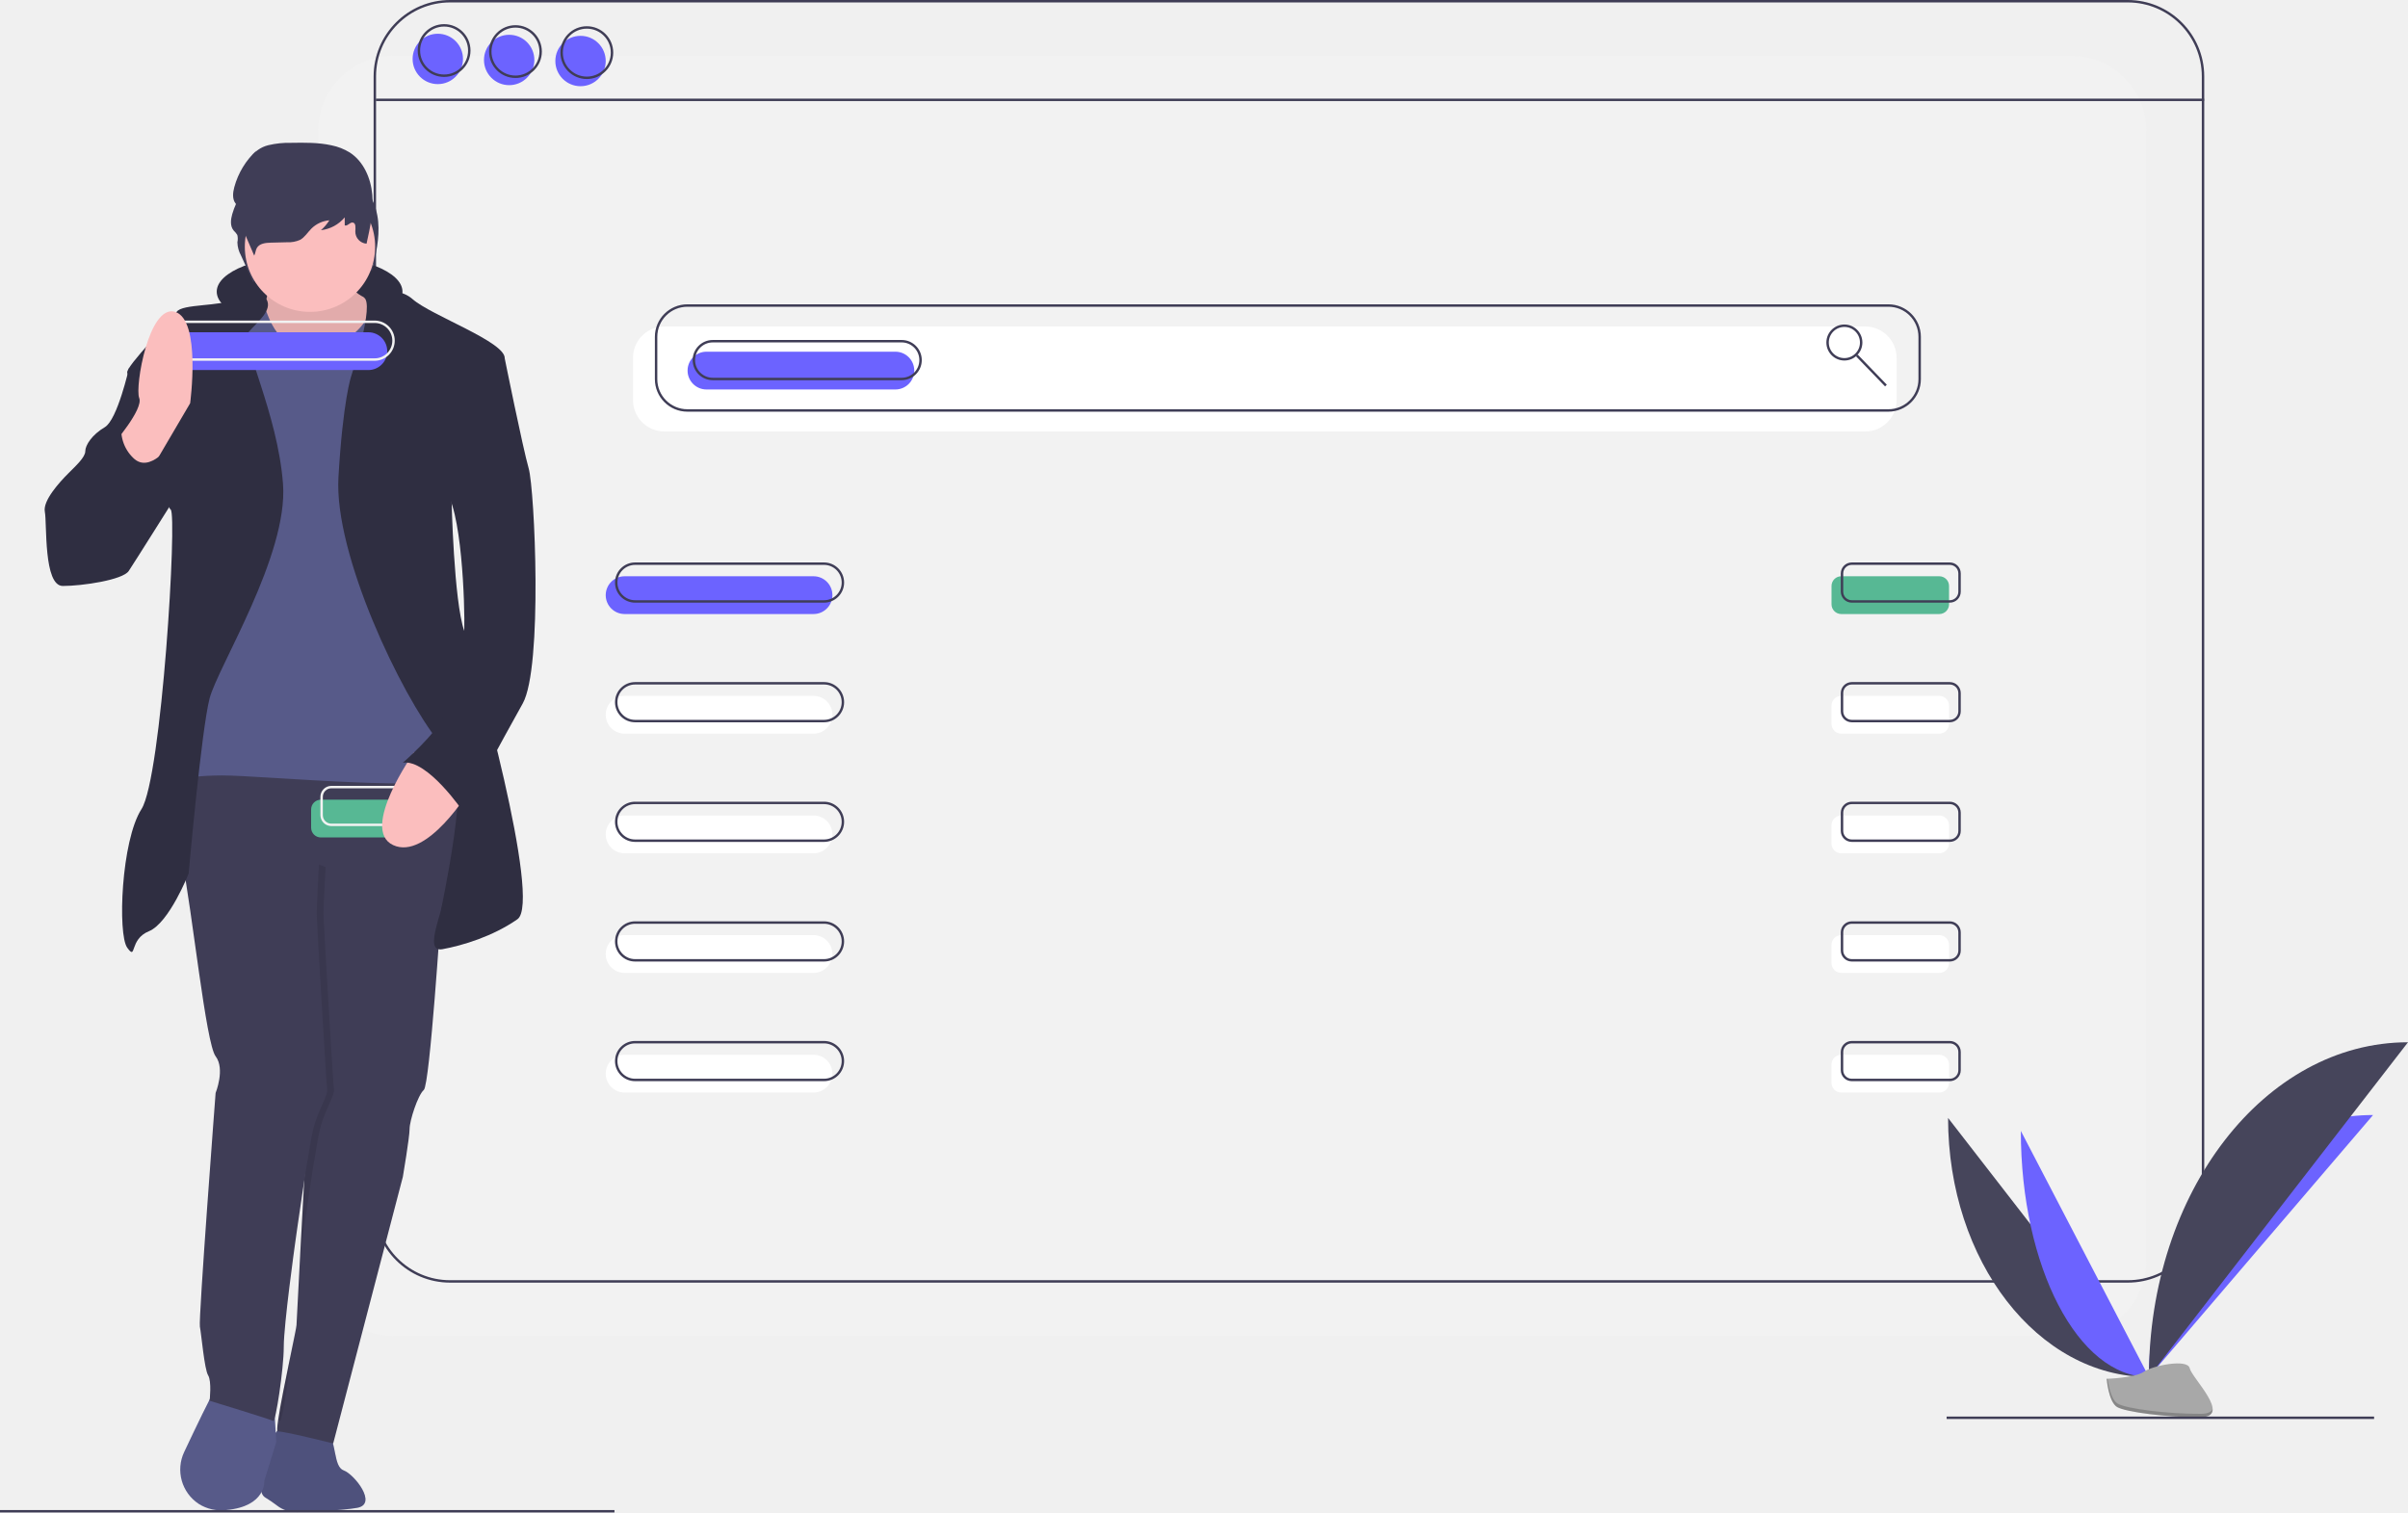
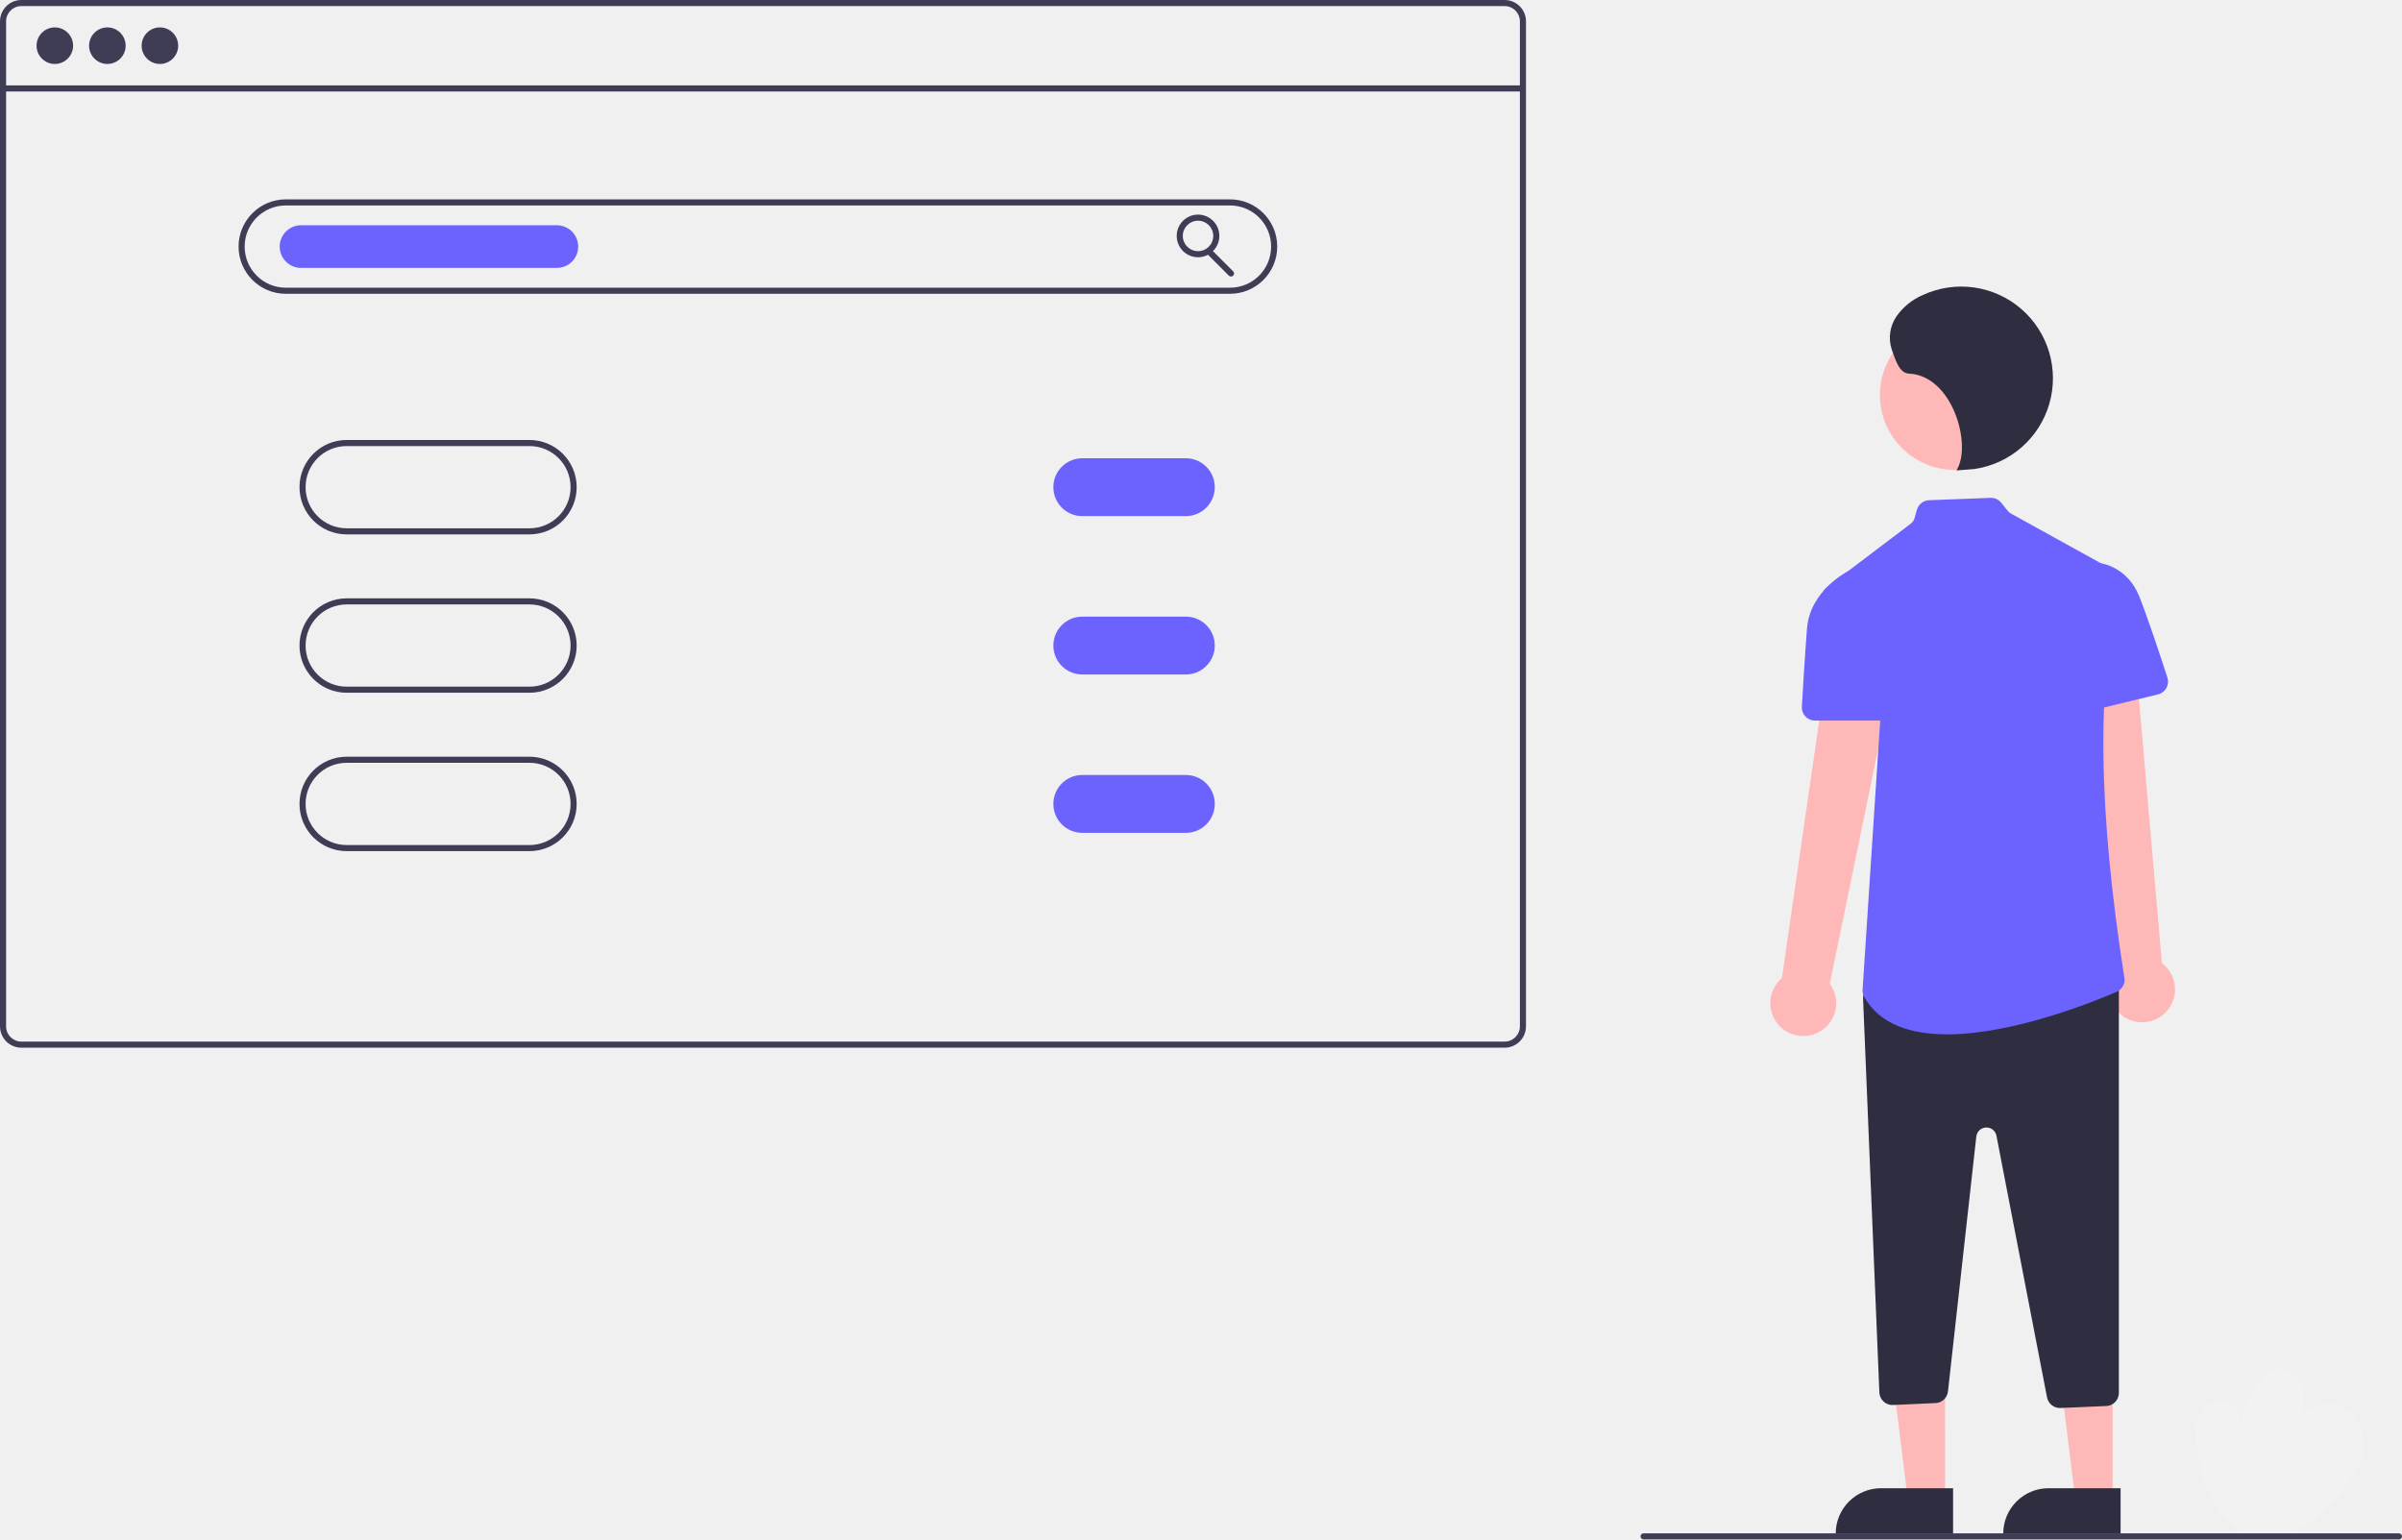
- <svg xmlns="http://www.w3.org/2000/svg" id="ef501d01-dc5e-4abd-bb12-134d43e6f423" data-name="Layer 1" width="991.463" height="622.821" viewBox="0 0 991.463 622.821">
-   <rect x="131" y="22.97" width="752.734" height="527.173" rx="30.995" fill="#f2f2f2" />
-   <rect x="260.633" y="134.454" width="520.259" height="43.211" rx="12.89" fill="#fff" />
-   <rect x="154.334" y="0.5" width="752.734" height="527.173" rx="30.995" fill="none" stroke="#3f3d56" stroke-miterlimit="10" />
-   <line x1="154.766" y1="41.118" x2="907.5" y2="41.118" fill="none" stroke="#3f3d56" stroke-miterlimit="10" />
-   <circle cx="180.26" cy="24.266" r="10.371" fill="#6c63ff" />
-   <circle cx="209.644" cy="24.698" r="10.371" fill="#6c63ff" />
-   <circle cx="239.027" cy="25.13" r="10.371" fill="#6c63ff" />
-   <circle cx="182.853" cy="20.809" r="10.371" fill="none" stroke="#3f3d56" stroke-miterlimit="10" />
-   <circle cx="212.237" cy="21.241" r="10.371" fill="none" stroke="#3f3d56" stroke-miterlimit="10" />
-   <circle cx="241.62" cy="21.673" r="10.371" fill="none" stroke="#3f3d56" stroke-miterlimit="10" />
-   <rect x="270.139" y="125.812" width="520.259" height="43.211" rx="12.89" fill="none" stroke="#3f3d56" stroke-miterlimit="10" />
-   <circle cx="759.399" cy="141.045" r="6.914" fill="none" stroke="#3f3d56" stroke-miterlimit="10" />
-   <line x1="764.502" y1="146.329" x2="776.508" y2="158.763" fill="none" stroke="#3f3d56" stroke-miterlimit="10" />
-   <rect x="283.102" y="144.824" width="93.336" height="15.556" rx="7.778" fill="#6c63ff" />
-   <rect x="285.695" y="140.503" width="93.336" height="15.556" rx="7.778" fill="none" stroke="#3f3d56" stroke-miterlimit="10" />
-   <rect x="249.398" y="237.296" width="93.336" height="15.556" rx="7.778" fill="#6c63ff" />
-   <rect x="249.398" y="286.556" width="93.336" height="15.556" rx="7.778" fill="#fff" />
-   <rect x="249.398" y="335.817" width="93.336" height="15.556" rx="7.778" fill="#fff" />
-   <rect x="249.398" y="385.077" width="93.336" height="15.556" rx="7.778" fill="#fff" />
-   <rect x="249.398" y="434.338" width="93.336" height="15.556" rx="7.778" fill="#fff" />
-   <rect x="253.719" y="232.11" width="93.336" height="15.556" rx="7.778" fill="none" stroke="#3f3d56" stroke-miterlimit="10" />
-   <rect x="253.719" y="281.371" width="93.336" height="15.556" rx="7.778" fill="none" stroke="#3f3d56" stroke-miterlimit="10" />
-   <rect x="253.719" y="330.631" width="93.336" height="15.556" rx="7.778" fill="none" stroke="#3f3d56" stroke-miterlimit="10" />
-   <rect x="253.719" y="379.892" width="93.336" height="15.556" rx="7.778" fill="none" stroke="#3f3d56" stroke-miterlimit="10" />
-   <rect x="253.719" y="429.152" width="93.336" height="15.556" rx="7.778" fill="none" stroke="#3f3d56" stroke-miterlimit="10" />
-   <rect x="754.101" y="237.296" width="48.396" height="15.556" rx="4.012" fill="#57b894" />
-   <rect x="754.101" y="286.556" width="48.396" height="15.556" rx="4.012" fill="#fff" />
-   <rect x="754.101" y="335.817" width="48.396" height="15.556" rx="4.012" fill="#fff" />
-   <rect x="754.101" y="385.077" width="48.396" height="15.556" rx="4.012" fill="#fff" />
-   <rect x="754.101" y="434.338" width="48.396" height="15.556" rx="4.012" fill="#fff" />
-   <rect x="758.422" y="232.11" width="48.396" height="15.556" rx="4.012" fill="none" stroke="#3f3d56" stroke-miterlimit="10" />
-   <rect x="758.422" y="281.371" width="48.396" height="15.556" rx="4.012" fill="none" stroke="#3f3d56" stroke-miterlimit="10" />
-   <rect x="758.422" y="330.631" width="48.396" height="15.556" rx="4.012" fill="none" stroke="#3f3d56" stroke-miterlimit="10" />
-   <rect x="758.422" y="379.892" width="48.396" height="15.556" rx="4.012" fill="none" stroke="#3f3d56" stroke-miterlimit="10" />
-   <rect x="758.422" y="429.152" width="48.396" height="15.556" rx="4.012" fill="none" stroke="#3f3d56" stroke-miterlimit="10" />
-   <rect x="154.923" y="317.928" width="47.491" height="62.293" fill="#2f2e41" />
-   <path d="M221.723,723.562s13.26,0,17.269,4.317,2.467,14.494,6.784,16.036,14.186,13.877,5.551,15.419c-6.026,1.076-18.059,1.551-24.78,1.74a12.842,12.842,0,0,1-8.166-2.645,54.4,54.4,0,0,0-4.985-3.412c-4.626-2.775,0-21.278,0-21.278Z" transform="translate(-104.2684 -138.4205)" fill="#575a89" />
-   <path d="M221.723,723.562s13.26,0,17.269,4.317,2.467,14.494,6.784,16.036,14.186,13.877,5.551,15.419c-6.026,1.076-18.059,1.551-24.78,1.74a12.842,12.842,0,0,1-8.166-2.645,54.4,54.4,0,0,0-4.985-3.412c-4.626-2.775,0-21.278,0-21.278Z" transform="translate(-104.2684 -138.4205)" opacity="0.1" />
-   <path d="M272.914,603.293c0,3.392-2.775,19.736-2.775,19.736L241.459,732.813s-20.97-5.242-22.82-4.934c-.389.065-.274-1.733.145-4.635.879-6.075,3.105-16.98,4.916-25.75,1.459-7.068,2.649-12.752,2.649-13.405,0-.759.675-13.492,1.471-28.254,1.141-21.241,2.538-46.683,2.538-46.683l-4.626-67.227,1.234-26.521,7.401-31.763,49.033,13.26,2.316,15.638.151,1.015s-4.631,71.53-7.098,73.688S272.914,599.9,272.914,603.293Z" transform="translate(-104.2684 -138.4205)" fill="#3f3d56" />
-   <path d="M213.088,709.068s-18.503-.308-20.353,1.85c-1.263,1.474-8.274,16.167-12.597,25.345a16.926,16.926,0,0,0,5.98,21.457,17.279,17.279,0,0,0,11.242,2.539c16.653-1.542,15.727-12.027,15.727-12.027l4.934-16.036-1.234-20.97Z" transform="translate(-104.2684 -138.4205)" fill="#575a89" />
-   <path d="M218.784,723.244c.879-6.075,3.105-16.98,4.916-25.75-.709,10.405-3.337,26.598-4.135,26.068A5.318,5.318,0,0,0,218.784,723.244Z" transform="translate(-104.2684 -138.4205)" opacity="0.1" />
-   <path d="M241.768,587.257c.308,1.85-3.084,7.401-5.242,14.186s-8.018,49.341-8.018,49.341-.274,1.958-.688,5.051c1.141-21.241,2.538-46.683,2.538-46.683l-4.626-67.227,1.234-26.521,7.401-31.763,49.033,13.26,2.316,15.638-47.34-18.105s-.925,16.653-.925,20.045S241.459,585.407,241.768,587.257Z" transform="translate(-104.2684 -138.4205)" opacity="0.1" />
-   <path d="M189.651,450.952s-14.802,19.736-10.485,41.323,9.868,75.862,13.877,81.105,0,15.111,0,15.111-7.093,93.131-6.476,96.215,1.85,17.578,3.392,20.045.617,10.485.617,10.485,25.287,7.71,26.212,8.326,4.317-21.278,4.317-30.53,4.626-42.248,4.626-42.248,5.859-42.557,8.018-49.341,5.551-12.335,5.242-14.186-4.317-69.386-4.317-72.778.925-20.045.925-20.045l50.135,19.172s11.152-52.005,5.488-57.175S189.651,450.952,189.651,450.952Z" transform="translate(-104.2684 -138.4205)" fill="#3f3d56" />
-   <ellipse cx="127.477" cy="120.101" rx="38.239" ry="14.957" fill="#2f2e41" />
-   <path d="M209.661,211.406a31.665,31.665,0,0,0-9.768,15.177c-.645,2.269-.947,4.917.581,6.77a8.857,8.857,0,0,1,1.497,1.813,6.437,6.437,0,0,1,.038,3.009,11.827,11.827,0,0,0,1.478,5.431l5.071,11.18c.561-.975.568-2.173,1.147-3.139,1.123-1.875,3.811-2.147,6.089-2.201l7.105-.167a12.983,12.983,0,0,0,5.6-.966c2.066-1.049,3.308-3.092,4.968-4.658a12.951,12.951,0,0,1,7.822-3.415,18.482,18.482,0,0,1-3.676,4.071,16.114,16.114,0,0,0,10.363-5.281l.011,3.301c1.182.443,2.194-1.315,3.456-1.173,1.498.168,1.219,2.25,1.145,3.674a5.118,5.118,0,0,0,4.894,5.041c1.554-6.643,3.117-13.411,2.497-20.19S256.2,215.993,250.152,212.308a25.048,25.048,0,0,0-7.943-2.943c-5.729-1.196-11.659-1.113-17.525-1.024a40.776,40.776,0,0,0-9.994.977c-3.231.87-6.323,2.662-7.962,5.435" transform="translate(-104.2684 -138.4205)" fill="#3f3d56" />
-   <path d="M215.247,254.204s-1.542,12.644-3.701,12.644,9.251,20.662,9.251,20.662l30.838,2.467,18.503-11.719-8.943-15.111s-14.494-2.467-12.644-10.793S215.247,254.204,215.247,254.204Z" transform="translate(-104.2684 -138.4205)" fill="#fbbebe" />
-   <path d="M215.247,254.204s-1.542,12.644-3.701,12.644,9.251,20.662,9.251,20.662l30.838,2.467,18.503-11.719-8.943-15.111s-14.494-2.467-12.644-10.793S215.247,254.204,215.247,254.204Z" transform="translate(-104.2684 -138.4205)" opacity="0.1" />
-   <circle cx="127.631" cy="101.598" r="26.829" fill="#fbbebe" />
-   <path d="M234.367,281.342s18.503.925,24.362-19.736c0,0,18.195,3.701,19.736,12.335S302.519,450.335,295.118,457.736s-82.646,0-99.299,0-26.212,3.392-26.212,3.392l22.512-105.158,2.467-71.853,4.317-19.12s12.716-3.82,14.222-.368S218.947,284.734,234.367,281.342Z" transform="translate(-104.2684 -138.4205)" fill="#575a89" />
-   <path d="M213.97,261.605s-7.667-3.084-13.217,0-21.587,1.85-23.745,5.242-20.97,22.512-20.353,24.979,15.111,54.584,17.886,56.434-3.701,110.401-12.027,123.353-9.868,51.5-5.859,57.051.617-3.392,8.943-6.784,16.344-23.745,16.344-23.745,5.242-59.209,8.635-72.161,32.38-58.901,30.221-88.197-17.578-58.593-14.186-62.602S216.703,266.231,213.97,261.605Z" transform="translate(-104.2684 -138.4205)" fill="#2f2e41" />
-   <path d="M253.949,260.834s12.489-6.013,20.199.771,38.239,17.578,37.931,24.362-21.895,57.976-21.895,57.976.925,42.248,5.242,54.275S327.498,509.853,317.321,516.946s-22.512,10.793-30.838,12.335.617-16.344,1.542-25.287,12.335-41.015-3.084-60.135S241.768,366.764,243.618,335s5.242-41.632,5.242-41.632S258.883,262.993,253.949,260.834Z" transform="translate(-104.2684 -138.4205)" fill="#2f2e41" />
-   <path d="M162.822,289.976H157.391s-4.746,21.278-9.988,24.362-8.018,7.401-8.018,9.868-3.701,5.859-7.093,9.251-10.485,11.102-9.56,15.727-.617,30.53,7.401,30.53,24.671-2.467,27.138-6.168,19.12-30.221,19.12-30.221Z" transform="translate(-104.2684 -138.4205)" fill="#2f2e41" />
-   <path d="M229.124,727.571" transform="translate(-104.2684 -138.4205)" fill="none" stroke="#f0f" stroke-miterlimit="10" />
-   <path d="M209.973,200.304a31.912,31.912,0,0,0-9.236,15.177c-.61,2.269-.896,4.917.549,6.77a8.77,8.77,0,0,1,1.415,1.813,6.797,6.797,0,0,1,.036,3.009,12.356,12.356,0,0,0,1.397,5.431l4.795,11.18c.531-.975.537-2.173,1.085-3.139,1.062-1.875,3.604-2.147,5.758-2.201l6.718-.167a11.684,11.684,0,0,0,5.295-.966c1.953-1.049,3.128-3.092,4.697-4.658a11.937,11.937,0,0,1,7.396-3.415,18.168,18.168,0,0,1-3.476,4.071,14.973,14.973,0,0,0,9.799-5.281l.011,3.301c1.117.443,2.075-1.315,3.268-1.173,1.416.168,1.153,2.25,1.083,3.674a4.998,4.998,0,0,0,4.627,5.041c1.469-6.643,2.948-13.411,2.361-20.19s-3.572-13.693-9.291-17.378a22.892,22.892,0,0,0-7.51-2.943c-5.417-1.196-11.024-1.113-16.571-1.024a36.537,36.537,0,0,0-9.45.977,12.307,12.307,0,0,0-7.529,5.435" transform="translate(-104.2684 -138.4205)" fill="#3f3d56" />
-   <rect x="66.102" y="136.824" width="93.336" height="15.556" rx="7.778" fill="#6c63ff" />
-   <rect x="68.695" y="132.503" width="93.336" height="15.556" rx="7.778" fill="none" stroke="#f2f2f2" stroke-miterlimit="10" />
-   <path d="M150.795,321.431s12.644-14.494,10.793-19.12,4.009-38.856,14.802-35.464,6.168,37.623,6.168,37.623l-16.653,28.371-8.635-3.084Z" transform="translate(-104.2684 -138.4205)" fill="#fbbebe" />
-   <path d="M154.496,312.18l-23.745,28.988s-11.41,30.53,4.009,30.53,27.446-20.045,27.446-20.045l12.644-30.53s-8.943,12.644-15.727,5.859A16.118,16.118,0,0,1,154.496,312.18Z" transform="translate(-104.2684 -138.4205)" fill="#2f2e41" />
-   <rect x="128.101" y="329.296" width="48.396" height="15.556" rx="4.012" fill="#57b894" />
-   <rect x="132.422" y="324.11" width="48.396" height="15.556" rx="4.012" fill="none" stroke="#f2f2f2" stroke-miterlimit="10" />
-   <path d="M274.744,448.246s-22.491,31.693-8.614,38.169,31.455-22.512,31.455-22.512Z" transform="translate(-104.2684 -138.4205)" fill="#fbbebe" />
-   <path d="M299.744,281.342l12.335,4.626s7.401,36.697,9.868,45.332,5.859,82.03-2.467,96.832-24.362,44.715-24.362,44.715-14.802-21.895-24.979-20.353c0,0,14.186-12.335,16.344-18.811s8.635-24.979,8.943-35.464-1-51.318-8.364-58.502S299.744,281.342,299.744,281.342Z" transform="translate(-104.2684 -138.4205)" fill="#2f2e41" />
-   <line y1="622.321" x2="253" y2="622.321" fill="none" stroke="#3f3d56" stroke-miterlimit="10" />
-   <path d="M906.362,598.774c0,58.96,36.989,106.67,82.699,106.67" transform="translate(-104.2684 -138.4205)" fill="#46455b" />
-   <path d="M989.061,705.444c0-59.623,41.277-107.869,92.288-107.869" transform="translate(-104.2684 -138.4205)" fill="#6c63ff" />
-   <path d="M936.326,604.118c0,56.006,23.587,101.325,52.736,101.325" transform="translate(-104.2684 -138.4205)" fill="#6c63ff" />
-   <path d="M989.061,705.444c0-76.185,47.71-137.832,106.67-137.832" transform="translate(-104.2684 -138.4205)" fill="#46455b" />
-   <path d="M971.664,706.196s11.728-.361,15.263-2.878,18.041-5.522,18.918-1.486,17.625,20.076,4.384,20.183-30.766-2.062-34.294-4.211S971.664,706.196,971.664,706.196Z" transform="translate(-104.2684 -138.4205)" fill="#a8a8a8" />
-   <path d="M1010.464,720.61c-13.241.107-30.766-2.062-34.294-4.211-2.687-1.637-3.757-7.509-4.115-10.218-.248.011-.392.015-.392.015s.743,9.459,4.271,11.608,21.053,4.318,34.294,4.211c3.822-.031,5.142-1.391,5.07-3.405C1014.767,719.827,1013.309,720.587,1010.464,720.61Z" transform="translate(-104.2684 -138.4205)" opacity="0.2" />
-   <line x1="801.5" y1="583.821" x2="977.5" y2="583.821" fill="none" stroke="#3f3d56" stroke-miterlimit="10" />
+ <svg xmlns="http://www.w3.org/2000/svg" id="e3fcecc7-e6c1-4472-ba1a-540914afc660" data-name="Layer 1" width="788.606" height="505.465" viewBox="0 0 788.606 505.465">
+   <path d="M942.334,700.889c-10.217-6.835-15.362-19.838-15.565-32.129-.068-4.122.972-8.9,4.664-10.733a6.409,6.409,0,0,1,9.174,6.785A62.045,62.045,0,0,1,945.908,653.296c1.825-3.088,4.388-6.302,7.963-6.596,4.148-.341,7.613,3.688,8.2,7.808s-.911,8.22-2.385,12.112a10.83,10.83,0,0,1,17.159-6.084c4.056,3.131,5.393,8.894,4.372,13.916s-4.017,9.415-7.331,13.323c-3.886,4.583-8.386,8.771-13.773,11.431s-11.758,3.678-17.489,1.874Z" transform="translate(-205.6969 -197.2677)" fill="#f2f2f2" />
+   <path d="M802.592,536.291a10.743,10.743,0,0,0,3.842-16.018l25.033-121.54-23.36-.308-17.384,119.998a10.801,10.801,0,0,0,11.87,17.868Z" transform="translate(-205.6969 -197.2677)" fill="#ffb8b8" />
+   <path d="M916.376,529.979a10.743,10.743,0,0,0-.897-16.448L904.726,389.907,882.253,396.289l17.641,119.961A10.801,10.801,0,0,0,916.376,529.979Z" transform="translate(-205.6969 -197.2677)" fill="#ffb8b8" />
+   <polygon points="638.591 492.157 626.331 492.156 620.499 444.868 638.593 444.869 638.591 492.157" fill="#ffb8b8" />
+   <path d="M617.574,488.653h23.644a0,0,0,0,1,0,0v14.887a0,0,0,0,1,0,0H602.687a0,0,0,0,1,0,0v0A14.887,14.887,0,0,1,617.574,488.653Z" fill="#2f2e41" />
+   <polygon points="693.591 492.157 681.331 492.156 675.499 444.868 693.593 444.869 693.591 492.157" fill="#ffb8b8" />
+   <path d="M672.574,488.653h23.644a0,0,0,0,1,0,0v14.887a0,0,0,0,1,0,0H657.687a0,0,0,0,1,0,0v0A14.887,14.887,0,0,1,672.574,488.653Z" fill="#2f2e41" />
+   <circle cx="641.768" cy="129.732" r="24.561" fill="#ffb8b8" />
+   <path d="M881.993,659.587a4.334,4.334,0,0,1-4.231-3.49l-16.604-85.907a3.349,3.349,0,0,0-6.618.266l-9.298,83.678a4.285,4.285,0,0,1-4.085,3.825l-13.945.634a4.235,4.235,0,0,1-3.106-1.127,4.278,4.278,0,0,1-1.392-2.996l-5.347-129.259a4.28,4.28,0,0,1,1.508-3.454l3.092-2.638a4.311,4.311,0,0,1,2.795-1.03h72.279a4.311,4.311,0,0,1,4.307,4.307V654.625a4.299,4.299,0,0,1-4.119,4.303l-15.051.655C882.115,659.585,882.054,659.587,881.993,659.587Z" transform="translate(-205.6969 -197.2677)" fill="#2f2e41" />
+   <path d="M844.976,536.895c-11.686.001-21.986-3.113-27.186-12.194a4.387,4.387,0,0,1-.586-2.472l6.534-99.877a3.349,3.349,0,0,0-.679-2.25l-18.334-24.038a4.305,4.305,0,0,1,.824-6.043l27.502-20.835a3.366,3.366,0,0,0,1.198-1.75l.801-2.804a4.298,4.298,0,0,1,3.975-3.121l20.181-.777a4.348,4.348,0,0,1,3.529,1.614l2.148,2.684a3.341,3.341,0,0,0,.996.84l33.75,18.65a4.315,4.315,0,0,1,2.223,3.723l.001.06-.014.057c-7.867,32.803-7.425,74.264,1.392,130.485a4.305,4.305,0,0,1-2.581,4.064C893.344,526.076,866.756,536.895,844.976,536.895Z" transform="translate(-205.6969 -197.2677)" fill="#6c63ff" />
+   <path d="M824.424,433.872H801.566a4.301,4.301,0,0,1-4.3-4.55c.34-5.823,1.011-16.898,1.683-25.632.967-12.568,13.282-18.754,13.406-18.816l.241-.118,8.314,5.278,7.737,38.688a4.307,4.307,0,0,1-4.223,5.15Z" transform="translate(-205.6969 -197.2677)" fill="#6c63ff" />
+   <path d="M887.06,431.738a4.312,4.312,0,0,1-4.26-4.776l4.218-38.81,8.15-5.969.186.021c.087.01,8.769,1.094,12.659,10.818,2.77,6.924,7,19.721,9.275,26.734a4.302,4.302,0,0,1-3.081,5.507l-26.108,6.35A4.356,4.356,0,0,1,887.06,431.738Z" transform="translate(-205.6969 -197.2677)" fill="#6c63ff" />
+   <path d="M848.024,351.732c5.253-8.311-1.305-31.189-15.596-31.786-3.299-.138-4.566-4.939-5.688-8.044a12.389,12.389,0,0,1,1.61-10.779,20.337,20.337,0,0,1,8.676-7.008,30.107,30.107,0,1,1,16.861,57.157Z" transform="translate(-205.6969 -197.2677)" fill="#2f2e41" />
+   <path d="M699.697,197.268h-487a7.008,7.008,0,0,0-7,7v330a7.008,7.008,0,0,0,7,7h487a7.008,7.008,0,0,0,7-7v-330A7.008,7.008,0,0,0,699.697,197.268Zm5,337a5.002,5.002,0,0,1-5,5h-487a5.002,5.002,0,0,1-5-5v-330a5.002,5.002,0,0,1,5-5h487a5.002,5.002,0,0,1,5,5Z" transform="translate(-205.6969 -197.2677)" fill="#3f3d56" />
+   <rect x="1" y="28.04" width="499" height="2" fill="#3f3d56" />
+   <circle cx="18" cy="15" r="6" fill="#3f3d56" />
+   <circle cx="35.25" cy="15" r="6" fill="#3f3d56" />
+   <circle cx="52.5" cy="15" r="6" fill="#3f3d56" />
+   <path d="M609.524,293.732h-310a15.5,15.5,0,0,1,0-31h310a15.5,15.5,0,0,1,0,31Zm-310-29a13.5,13.5,0,0,0,0,27h310a13.5,13.5,0,0,0,0-27Z" transform="translate(-205.6969 -197.2677)" fill="#3f3d56" />
+   <path d="M379.524,372.732h-60a15.5,15.5,0,0,1,0-31h60a15.5,15.5,0,0,1,0,31Zm-60-29a13.5,13.5,0,0,0,0,27h60a13.5,13.5,0,0,0,0-27Z" transform="translate(-205.6969 -197.2677)" fill="#3f3d56" />
+   <path d="M379.524,424.732h-60a15.5,15.5,0,0,1,0-31h60a15.5,15.5,0,0,1,0,31Zm-60-29a13.5,13.5,0,0,0,0,27h60a13.5,13.5,0,0,0,0-27Z" transform="translate(-205.6969 -197.2677)" fill="#3f3d56" />
+   <path d="M379.524,476.732h-60a15.5,15.5,0,0,1,0-31h60a15.5,15.5,0,0,1,0,31Zm-60-29a13.5,13.5,0,0,0,0,27h60a13.5,13.5,0,0,0,0-27Z" transform="translate(-205.6969 -197.2677)" fill="#3f3d56" />
+   <path d="M388.524,285.232h-84a7,7,0,0,1,0-14h84a7,7,0,0,1,0,14Z" transform="translate(-205.6969 -197.2677)" fill="#6c63ff" />
+   <path d="M599.024,281.732a7,7,0,1,1,7-7A7.008,7.008,0,0,1,599.024,281.732Zm0-12a5,5,0,1,0,5,5A5.006,5.006,0,0,0,599.024,269.732Z" transform="translate(-205.6969 -197.2677)" fill="#3f3d56" />
+   <path d="M609.852,288.065a.997.997,0,0,1-.707-.293l-7.026-7.026a1.0 1,0,1,1,1.414-1.414l7.026,7.026a1,1,0,0,1-.707,1.707Z" transform="translate(-205.6969 -197.2677)" fill="#3f3d56" />
+   <path d="M595.024,366.732h-34a9.5,9.5,0,0,1,0-19h34a9.5,9.5,0,0,1,0,19Z" transform="translate(-205.6969 -197.2677)" fill="#6c63ff" />
+   <path d="M595.024,418.732h-34a9.5,9.5,0,0,1,0-19h34a9.5,9.5,0,0,1,0,19Z" transform="translate(-205.6969 -197.2677)" fill="#6c63ff" />
+   <path d="M595.024,470.732h-34a9.5,9.5,0,0,1,0-19h34a9.5,9.5,0,0,1,0,19Z" transform="translate(-205.6969 -197.2677)" fill="#6c63ff" />
+   <path d="M993.303,702.732h-248a1,1,0,0,1,0-2h248a1,1,0,0,1,0,2Z" transform="translate(-205.6969 -197.2677)" fill="#3f3d56" />
</svg>
